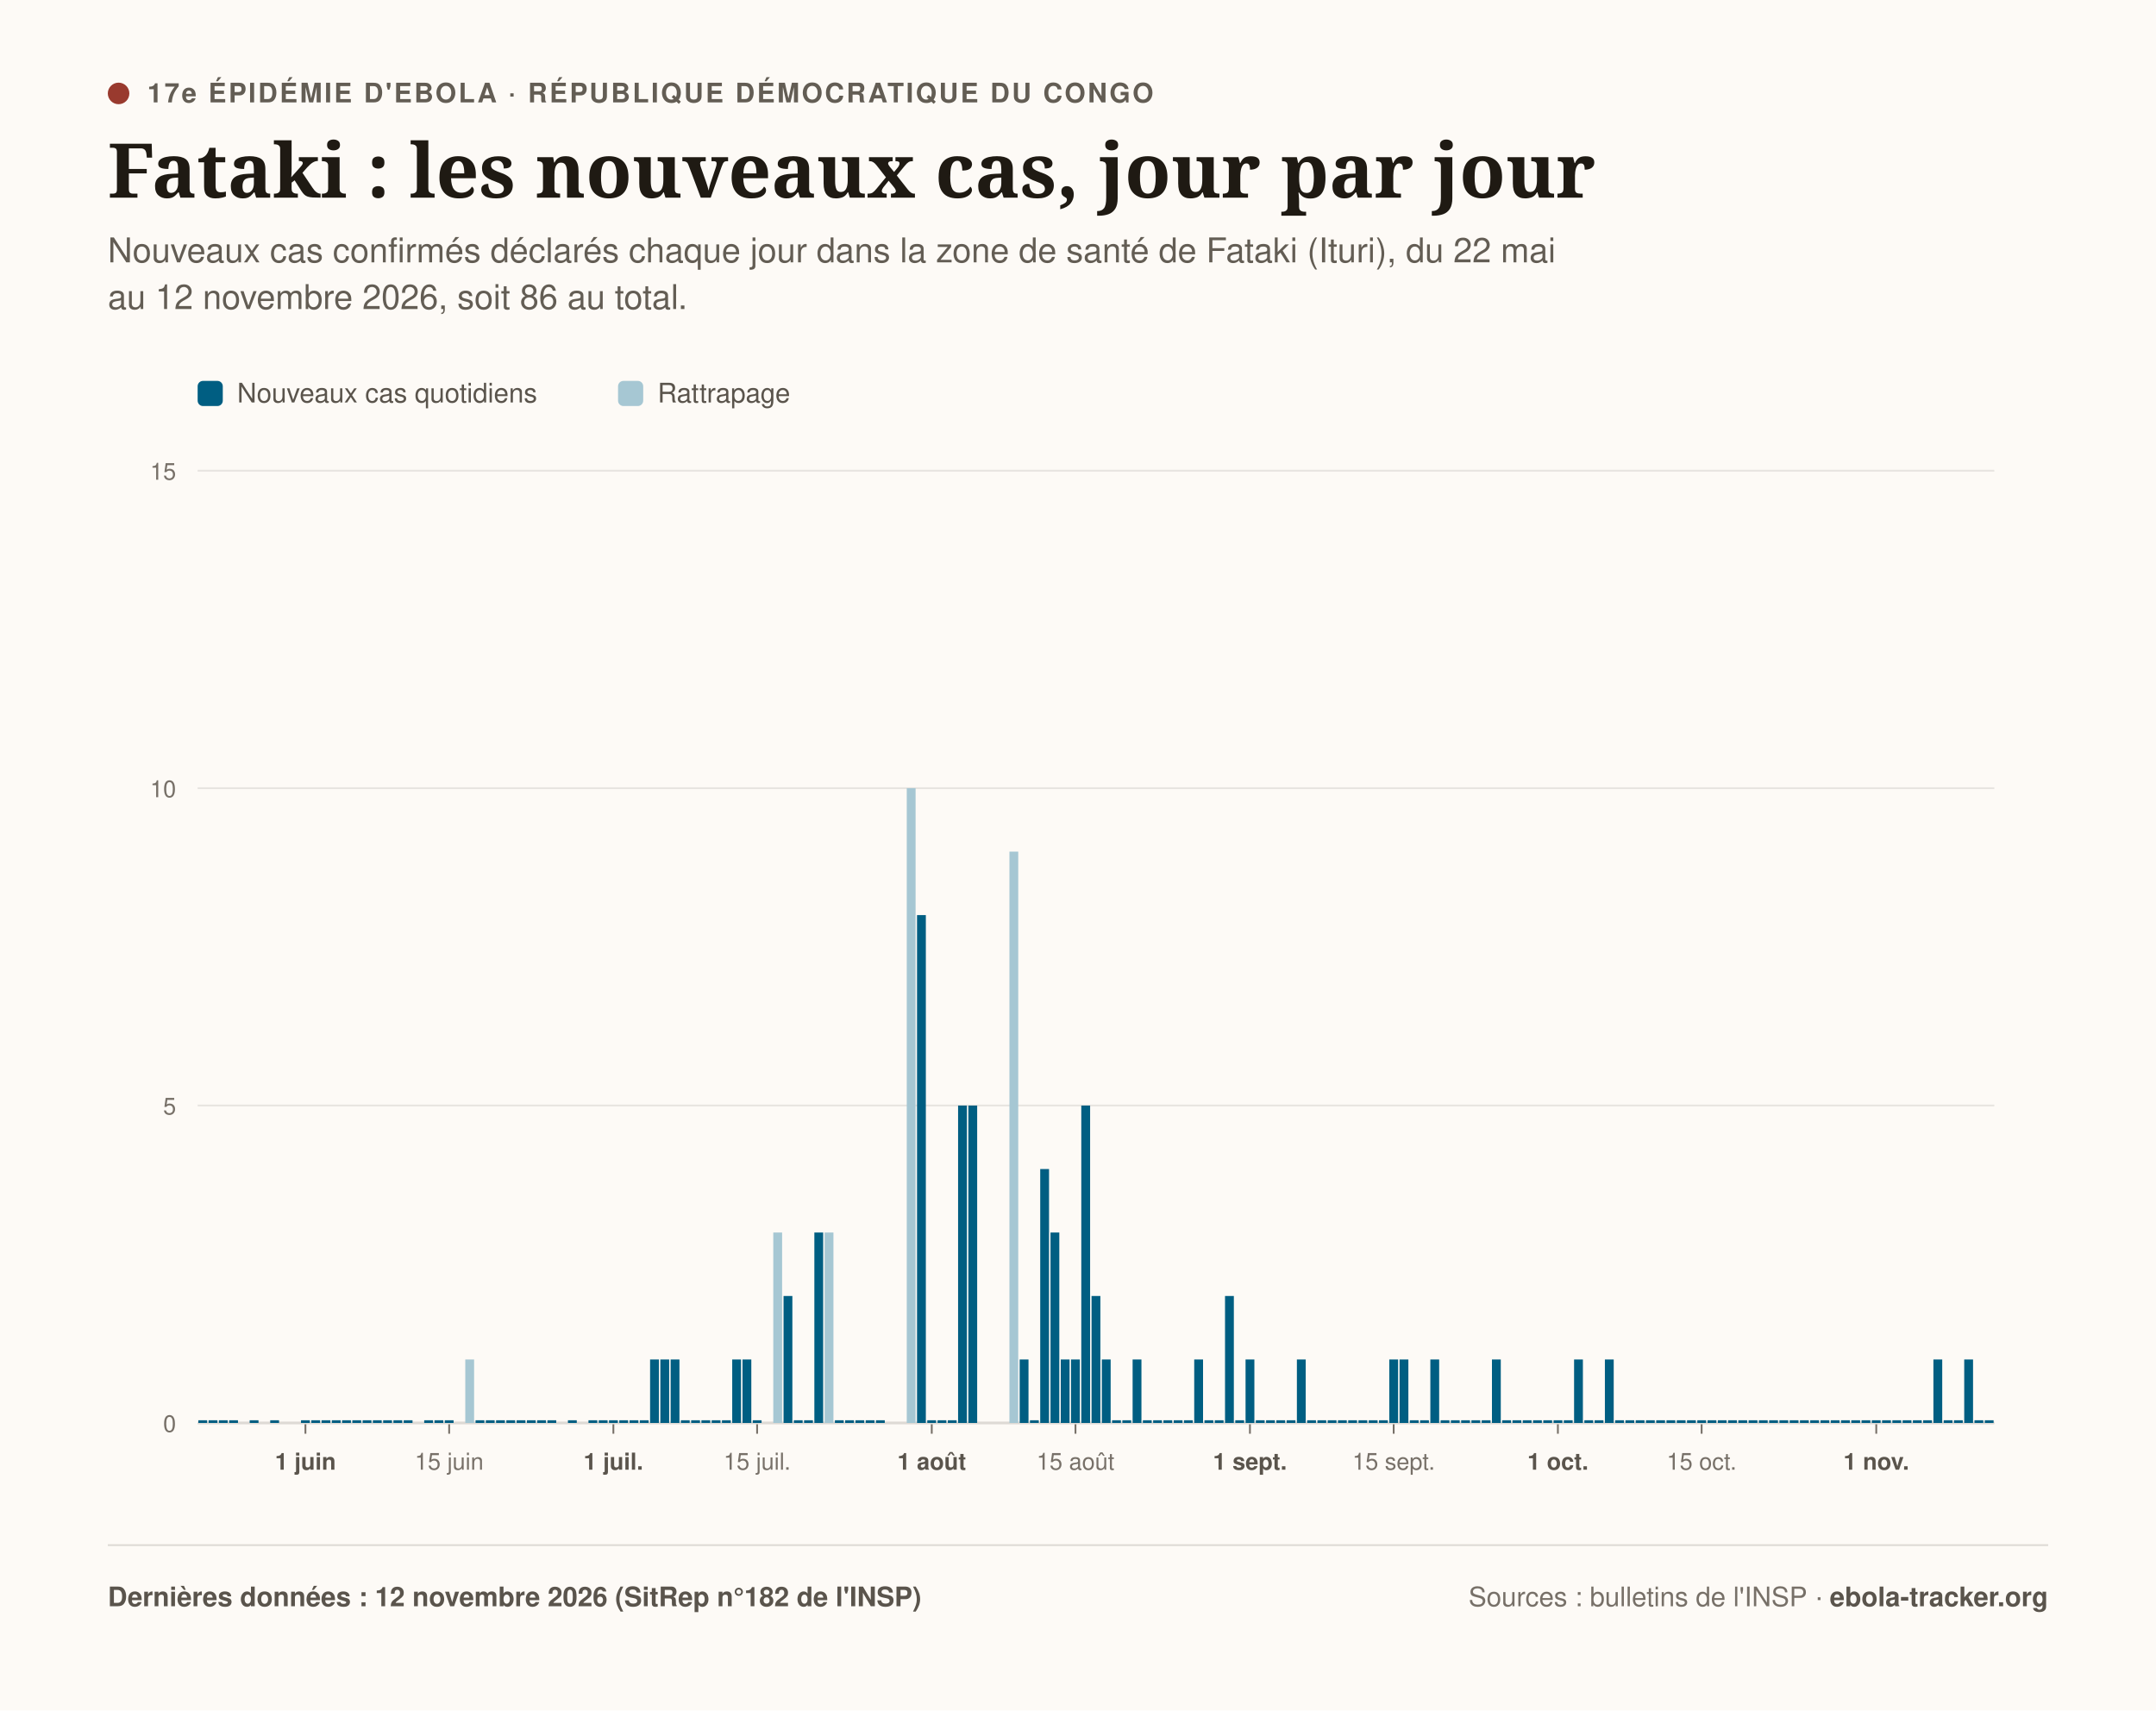
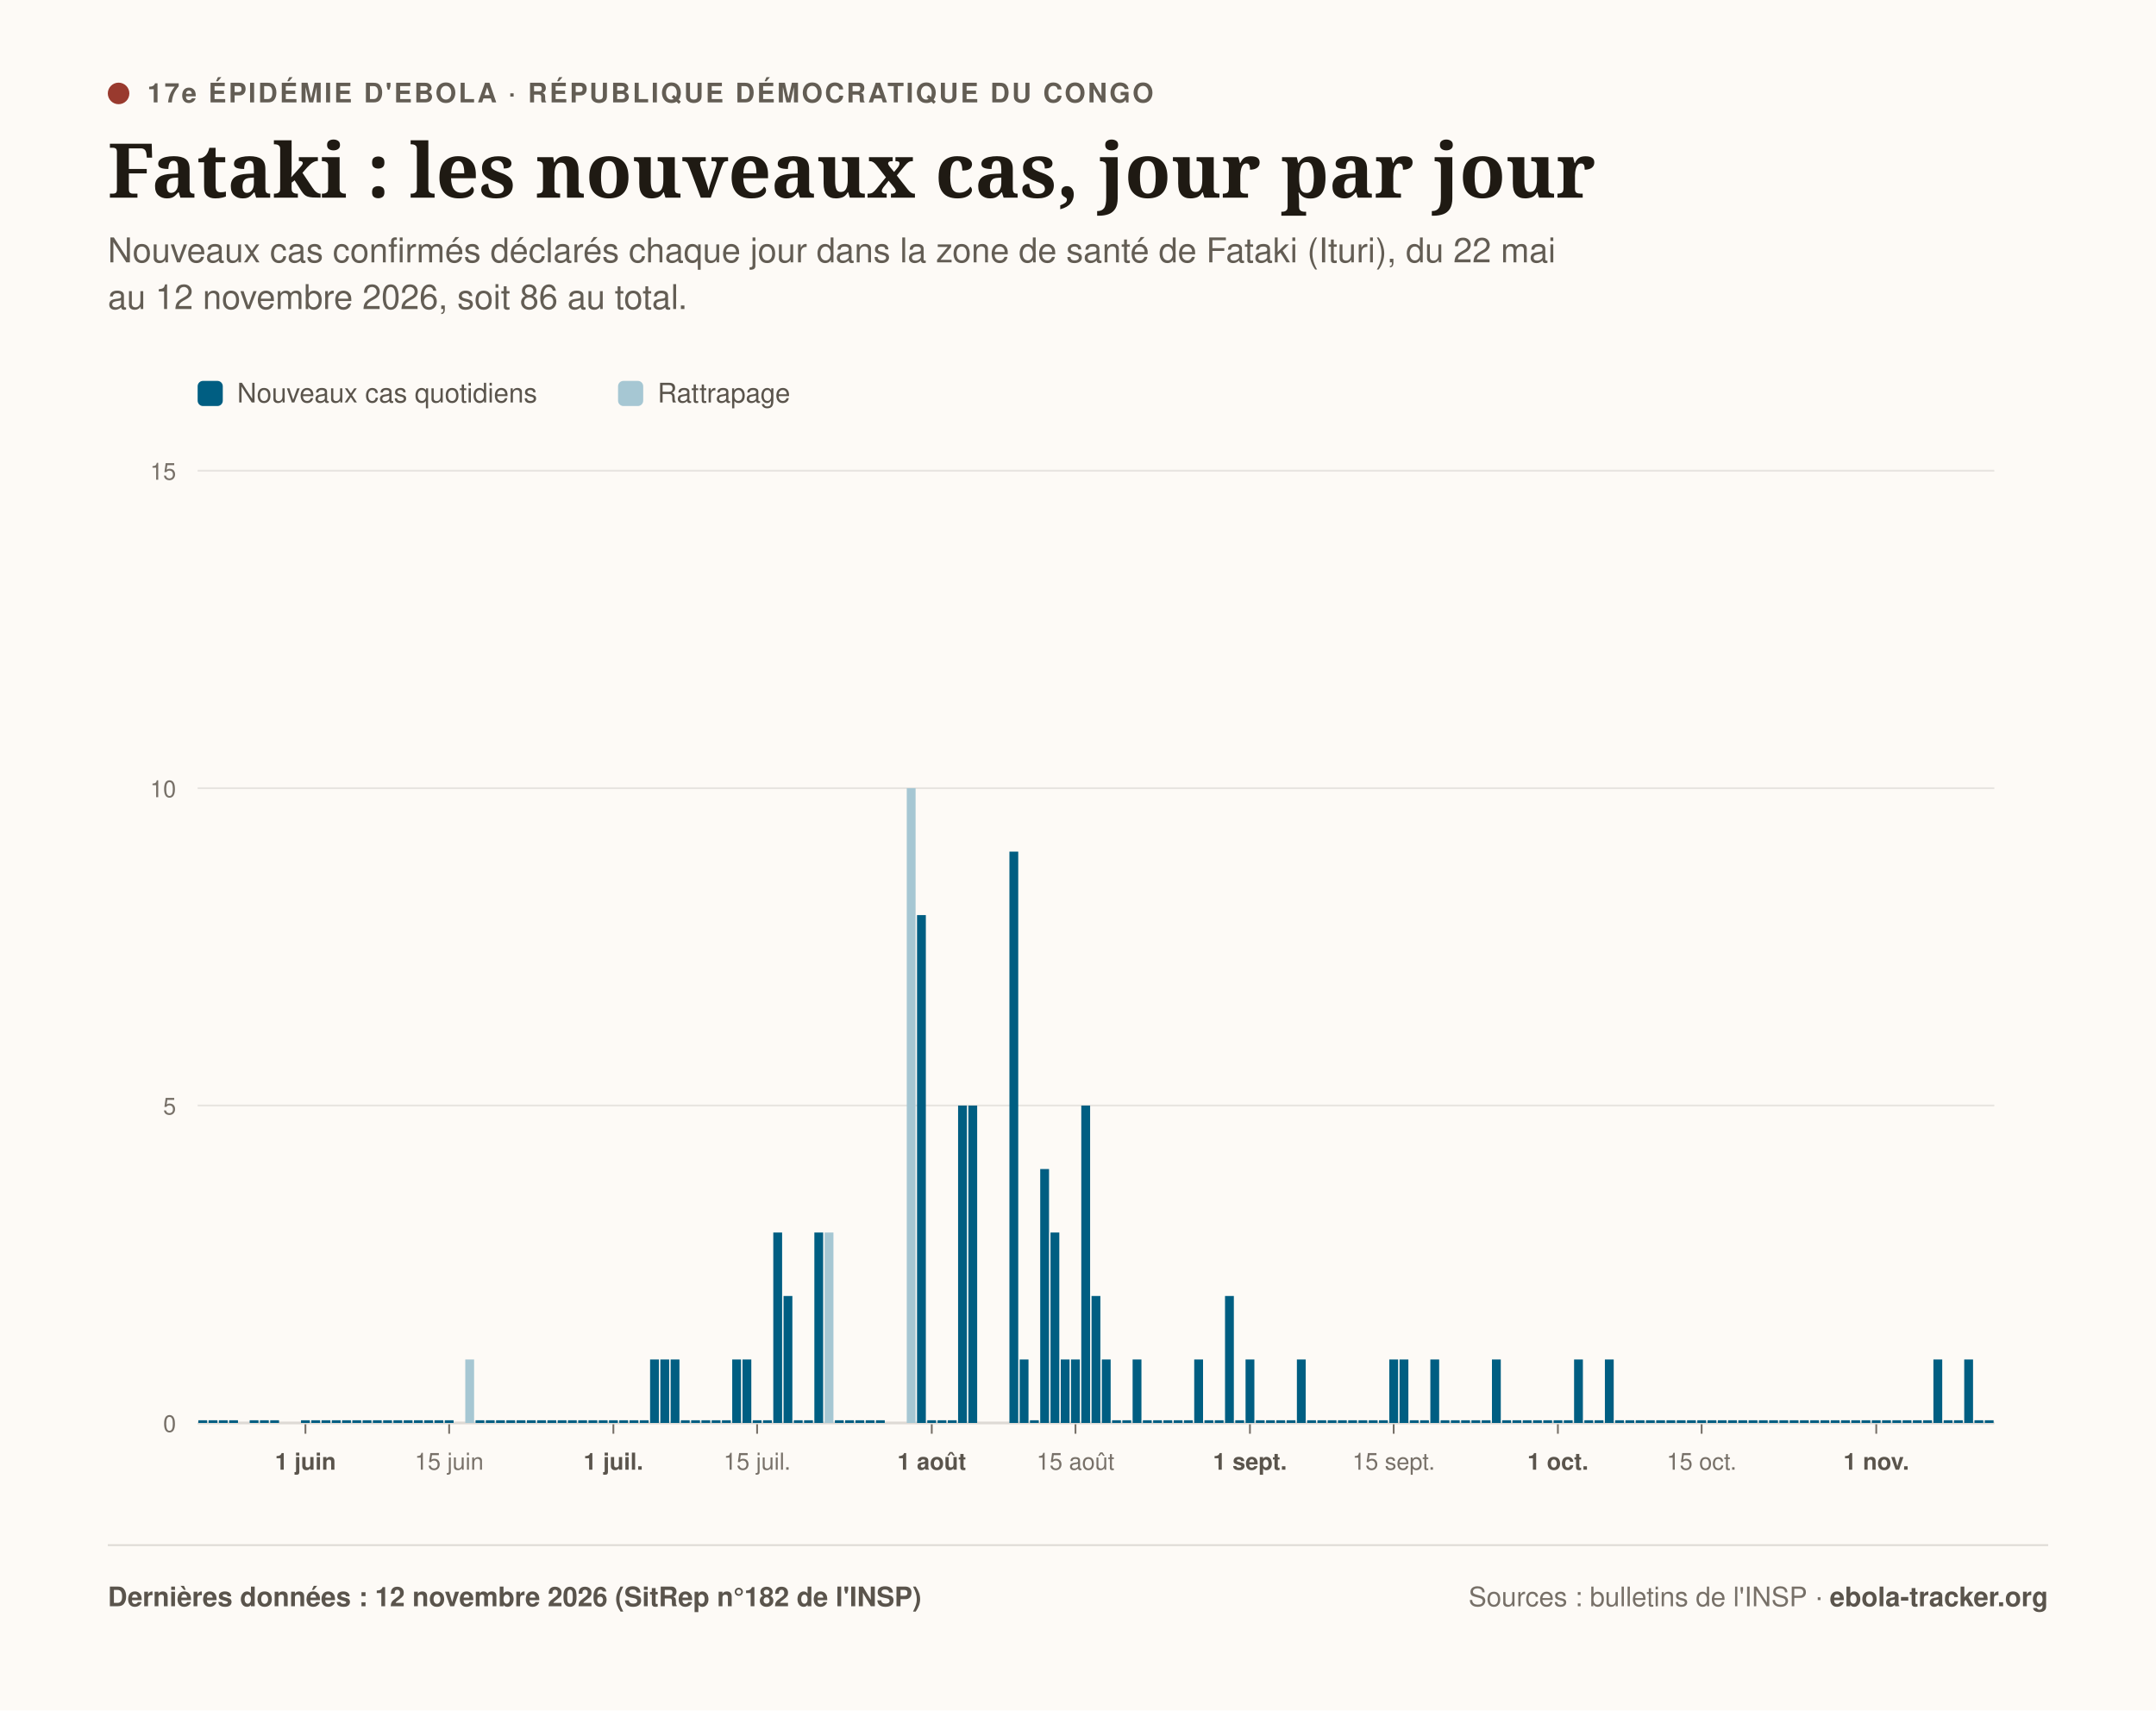
<svg xmlns="http://www.w3.org/2000/svg" viewBox="0 0 1200 952" role="img" aria-label="Fataki : les nouveaux cas, jour par jour. Nouveaux cas confirmés déclarés chaque jour dans la zone de santé de Fataki (Ituri), du 22 mai au 12 novembre 2026, soit 86 au total.">
  <rect width="1200" height="952" fill="#FDFAF6" />
  <circle cx="66" cy="52" r="6" fill="#993A2E" />
  <text x="82.0" y="57.0" font-family="'Public Sans',Helvetica,Arial,sans-serif" font-size="15" font-weight="700" fill="#635D54" text-anchor="start" letter-spacing=".08em">17e ÉPIDÉMIE D'EBOLA · RÉPUBLIQUE DÉMOCRATIQUE DU CONGO</text>
  <text x="60.0" y="110.0" font-family="'Source Serif 4',Georgia,serif" font-size="42" font-weight="600" fill="#1F1A13" text-anchor="start">Fataki : les nouveaux cas, jour par jour</text>
  <text x="60.0" y="146.0" font-family="'Public Sans',Helvetica,Arial,sans-serif" font-size="19" font-weight="400" fill="#635D54" text-anchor="start">Nouveaux cas confirmés déclarés chaque jour dans la zone de santé de Fataki (Ituri), du 22 mai</text>
  <text x="60.0" y="172.0" font-family="'Public Sans',Helvetica,Arial,sans-serif" font-size="19" font-weight="400" fill="#635D54" text-anchor="start">au 12 novembre 2026, soit 86 au total.</text>
  <rect x="110" y="212" width="14" height="14" rx="3" fill="#005E82" />
  <text x="132.0" y="224.0" font-family="'Public Sans',Helvetica,Arial,sans-serif" font-size="15" font-weight="400" fill="#5A544C" text-anchor="start">Nouveaux cas quotidiens</text>
  <rect x="344" y="212" width="14" height="14" rx="3" fill="#a6c7d3" />
  <text x="366.0" y="224.0" font-family="'Public Sans',Helvetica,Arial,sans-serif" font-size="15" font-weight="400" fill="#5A544C" text-anchor="start">Rattrapage</text>
  <line x1="110" x2="1110" y1="792.0" y2="792.0" stroke="#E7E4E0" />
  <text x="98.0" y="797.0" font-family="'Public Sans',Helvetica,Arial,sans-serif" font-size="13" font-weight="400" fill="#777068" text-anchor="end">0</text>
  <line x1="110" x2="1110" y1="615.3" y2="615.3" stroke="#E7E4E0" />
  <text x="98.0" y="620.3" font-family="'Public Sans',Helvetica,Arial,sans-serif" font-size="13" font-weight="400" fill="#777068" text-anchor="end">5</text>
  <line x1="110" x2="1110" y1="438.7" y2="438.7" stroke="#E7E4E0" />
  <text x="98.0" y="443.7" font-family="'Public Sans',Helvetica,Arial,sans-serif" font-size="13" font-weight="400" fill="#777068" text-anchor="end">10</text>
  <line x1="110" x2="1110" y1="262.0" y2="262.0" stroke="#E7E4E0" />
  <text x="98.0" y="267.0" font-family="'Public Sans',Helvetica,Arial,sans-serif" font-size="13" font-weight="400" fill="#777068" text-anchor="end">15</text>
  <line x1="170.0" x2="170.0" y1="792" y2="798" stroke="#777068" />
  <text x="170.0" y="818.0" font-family="'Public Sans',Helvetica,Arial,sans-serif" font-size="13" font-weight="600" fill="#5A544C" text-anchor="middle">1 juin</text>
  <line x1="250.0" x2="250.0" y1="792" y2="798" stroke="#777068" />
  <text x="250.0" y="818.0" font-family="'Public Sans',Helvetica,Arial,sans-serif" font-size="13" font-weight="400" fill="#777068" text-anchor="middle">15 juin</text>
  <line x1="341.4" x2="341.4" y1="792" y2="798" stroke="#777068" />
  <text x="341.4" y="818.0" font-family="'Public Sans',Helvetica,Arial,sans-serif" font-size="13" font-weight="600" fill="#5A544C" text-anchor="middle">1 juil.</text>
  <line x1="421.4" x2="421.4" y1="792" y2="798" stroke="#777068" />
  <text x="421.4" y="818.0" font-family="'Public Sans',Helvetica,Arial,sans-serif" font-size="13" font-weight="400" fill="#777068" text-anchor="middle">15 juil.</text>
  <line x1="518.6" x2="518.6" y1="792" y2="798" stroke="#777068" />
  <text x="518.6" y="818.0" font-family="'Public Sans',Helvetica,Arial,sans-serif" font-size="13" font-weight="600" fill="#5A544C" text-anchor="middle">1 août</text>
  <line x1="598.6" x2="598.6" y1="792" y2="798" stroke="#777068" />
  <text x="598.6" y="818.0" font-family="'Public Sans',Helvetica,Arial,sans-serif" font-size="13" font-weight="400" fill="#777068" text-anchor="middle">15 août</text>
  <line x1="695.7" x2="695.7" y1="792" y2="798" stroke="#777068" />
  <text x="695.7" y="818.0" font-family="'Public Sans',Helvetica,Arial,sans-serif" font-size="13" font-weight="600" fill="#5A544C" text-anchor="middle">1 sept.</text>
  <line x1="775.7" x2="775.7" y1="792" y2="798" stroke="#777068" />
  <text x="775.7" y="818.0" font-family="'Public Sans',Helvetica,Arial,sans-serif" font-size="13" font-weight="400" fill="#777068" text-anchor="middle">15 sept.</text>
  <line x1="867.1" x2="867.1" y1="792" y2="798" stroke="#777068" />
  <text x="867.1" y="818.0" font-family="'Public Sans',Helvetica,Arial,sans-serif" font-size="13" font-weight="600" fill="#5A544C" text-anchor="middle">1 oct.</text>
  <line x1="947.1" x2="947.1" y1="792" y2="798" stroke="#777068" />
  <text x="947.1" y="818.0" font-family="'Public Sans',Helvetica,Arial,sans-serif" font-size="13" font-weight="400" fill="#777068" text-anchor="middle">15 oct.</text>
  <line x1="1044.3" x2="1044.3" y1="792" y2="798" stroke="#777068" />
  <text x="1044.3" y="818.0" font-family="'Public Sans',Helvetica,Arial,sans-serif" font-size="13" font-weight="600" fill="#5A544C" text-anchor="middle">1 nov.</text>
  <line x1="110" x2="1110" y1="792" y2="792" stroke="#DEDAD5" stroke-width="1.5" />
  <rect x="110.40" y="790.50" width="4.91" height="1.50" fill="#005E82" />
  <rect x="116.11" y="790.50" width="4.91" height="1.50" fill="#005E82" />
  <rect x="121.83" y="790.50" width="4.91" height="1.50" fill="#005E82" />
  <rect x="127.54" y="790.50" width="4.91" height="1.50" fill="#005E82" />
  <rect x="138.97" y="790.50" width="4.91" height="1.50" fill="#005E82" />
+   <rect x="144.69" y="790.50" width="4.91" height="1.50" fill="#005E82" />
  <rect x="150.40" y="790.50" width="4.91" height="1.50" fill="#005E82" />
  <rect x="167.54" y="790.50" width="4.91" height="1.50" fill="#005E82" />
  <rect x="173.26" y="790.50" width="4.91" height="1.50" fill="#005E82" />
  <rect x="178.97" y="790.50" width="4.91" height="1.50" fill="#005E82" />
  <rect x="184.69" y="790.50" width="4.91" height="1.50" fill="#005E82" />
  <rect x="190.40" y="790.50" width="4.91" height="1.50" fill="#005E82" />
  <rect x="196.11" y="790.50" width="4.91" height="1.50" fill="#005E82" />
  <rect x="201.83" y="790.50" width="4.91" height="1.50" fill="#005E82" />
  <rect x="207.54" y="790.50" width="4.91" height="1.50" fill="#005E82" />
  <rect x="213.26" y="790.50" width="4.91" height="1.50" fill="#005E82" />
  <rect x="218.97" y="790.50" width="4.91" height="1.50" fill="#005E82" />
  <rect x="224.69" y="790.50" width="4.91" height="1.50" fill="#005E82" />
+   <rect x="230.40" y="790.50" width="4.91" height="1.50" fill="#005E82" />
  <rect x="236.11" y="790.50" width="4.91" height="1.50" fill="#005E82" />
  <rect x="241.83" y="790.50" width="4.91" height="1.50" fill="#005E82" />
  <rect x="247.54" y="790.50" width="4.91" height="1.50" fill="#005E82" />
  <rect x="258.97" y="756.67" width="4.91" height="35.33" fill="#a6c7d3" />
  <rect x="264.69" y="790.50" width="4.91" height="1.50" fill="#005E82" />
  <rect x="270.40" y="790.50" width="4.91" height="1.50" fill="#005E82" />
  <rect x="276.11" y="790.50" width="4.91" height="1.50" fill="#005E82" />
  <rect x="281.83" y="790.50" width="4.91" height="1.50" fill="#005E82" />
  <rect x="287.54" y="790.50" width="4.91" height="1.50" fill="#005E82" />
  <rect x="293.26" y="790.50" width="4.91" height="1.50" fill="#005E82" />
  <rect x="298.97" y="790.50" width="4.91" height="1.50" fill="#005E82" />
  <rect x="304.69" y="790.50" width="4.91" height="1.50" fill="#005E82" />
+   <rect x="310.40" y="790.50" width="4.91" height="1.50" fill="#005E82" />
  <rect x="316.11" y="790.50" width="4.91" height="1.50" fill="#005E82" />
+   <rect x="321.83" y="790.50" width="4.91" height="1.50" fill="#005E82" />
  <rect x="327.54" y="790.50" width="4.91" height="1.50" fill="#005E82" />
  <rect x="333.26" y="790.50" width="4.91" height="1.50" fill="#005E82" />
  <rect x="338.97" y="790.50" width="4.91" height="1.50" fill="#005E82" />
  <rect x="344.69" y="790.50" width="4.91" height="1.50" fill="#005E82" />
  <rect x="350.40" y="790.50" width="4.91" height="1.50" fill="#005E82" />
  <rect x="356.11" y="790.50" width="4.91" height="1.50" fill="#005E82" />
  <rect x="361.83" y="756.67" width="4.91" height="35.33" fill="#005E82" />
  <rect x="367.54" y="756.67" width="4.91" height="35.33" fill="#005E82" />
  <rect x="373.26" y="756.67" width="4.91" height="35.33" fill="#005E82" />
  <rect x="378.97" y="790.50" width="4.91" height="1.50" fill="#005E82" />
  <rect x="384.69" y="790.50" width="4.91" height="1.50" fill="#005E82" />
  <rect x="390.40" y="790.50" width="4.91" height="1.50" fill="#005E82" />
  <rect x="396.11" y="790.50" width="4.91" height="1.50" fill="#005E82" />
  <rect x="401.83" y="790.50" width="4.91" height="1.50" fill="#005E82" />
  <rect x="407.54" y="756.67" width="4.91" height="35.33" fill="#005E82" />
  <rect x="413.26" y="756.67" width="4.91" height="35.33" fill="#005E82" />
  <rect x="418.97" y="790.50" width="4.91" height="1.50" fill="#005E82" />
-   <rect x="430.40" y="686.00" width="4.91" height="106.00" fill="#a6c7d3" />
+   <rect x="424.69" y="790.50" width="4.91" height="1.50" fill="#005E82" />
+   <rect x="430.40" y="686.00" width="4.91" height="106.00" fill="#005E82" />
  <rect x="436.11" y="721.33" width="4.91" height="70.67" fill="#005E82" />
  <rect x="441.83" y="790.50" width="4.91" height="1.50" fill="#005E82" />
  <rect x="447.54" y="790.50" width="4.91" height="1.50" fill="#005E82" />
  <rect x="453.26" y="686.00" width="4.91" height="106.00" fill="#005E82" />
  <rect x="458.97" y="686.00" width="4.91" height="106.00" fill="#a6c7d3" />
  <rect x="464.69" y="790.50" width="4.91" height="1.50" fill="#005E82" />
  <rect x="470.40" y="790.50" width="4.91" height="1.50" fill="#005E82" />
  <rect x="476.11" y="790.50" width="4.91" height="1.50" fill="#005E82" />
  <rect x="481.83" y="790.50" width="4.91" height="1.50" fill="#005E82" />
  <rect x="487.54" y="790.50" width="4.91" height="1.50" fill="#005E82" />
  <rect x="504.69" y="438.67" width="4.91" height="353.33" fill="#a6c7d3" />
  <rect x="510.40" y="509.33" width="4.91" height="282.67" fill="#005E82" />
  <rect x="516.11" y="790.50" width="4.91" height="1.50" fill="#005E82" />
  <rect x="521.83" y="790.50" width="4.91" height="1.50" fill="#005E82" />
  <rect x="527.54" y="790.50" width="4.91" height="1.50" fill="#005E82" />
  <rect x="533.26" y="615.33" width="4.91" height="176.67" fill="#005E82" />
  <rect x="538.97" y="615.33" width="4.91" height="176.67" fill="#005E82" />
-   <rect x="561.83" y="474.00" width="4.91" height="318.00" fill="#a6c7d3" />
+   <rect x="561.83" y="474.00" width="4.91" height="318.00" fill="#005E82" />
  <rect x="567.54" y="756.67" width="4.91" height="35.33" fill="#005E82" />
  <rect x="573.26" y="790.50" width="4.91" height="1.50" fill="#005E82" />
  <rect x="578.97" y="650.67" width="4.91" height="141.33" fill="#005E82" />
  <rect x="584.69" y="686.00" width="4.91" height="106.00" fill="#005E82" />
  <rect x="590.40" y="756.67" width="4.91" height="35.33" fill="#005E82" />
  <rect x="596.11" y="756.67" width="4.91" height="35.33" fill="#005E82" />
  <rect x="601.83" y="615.33" width="4.91" height="176.67" fill="#005E82" />
  <rect x="607.54" y="721.33" width="4.91" height="70.67" fill="#005E82" />
  <rect x="613.26" y="756.67" width="4.91" height="35.33" fill="#005E82" />
  <rect x="618.97" y="790.50" width="4.91" height="1.50" fill="#005E82" />
  <rect x="624.69" y="790.50" width="4.91" height="1.50" fill="#005E82" />
  <rect x="630.40" y="756.67" width="4.91" height="35.33" fill="#005E82" />
  <rect x="636.11" y="790.50" width="4.91" height="1.50" fill="#005E82" />
  <rect x="641.83" y="790.50" width="4.91" height="1.50" fill="#005E82" />
  <rect x="647.54" y="790.50" width="4.91" height="1.50" fill="#005E82" />
  <rect x="653.26" y="790.50" width="4.91" height="1.50" fill="#005E82" />
  <rect x="658.97" y="790.50" width="4.91" height="1.50" fill="#005E82" />
  <rect x="664.69" y="756.67" width="4.91" height="35.33" fill="#005E82" />
  <rect x="670.40" y="790.50" width="4.91" height="1.50" fill="#005E82" />
  <rect x="676.11" y="790.50" width="4.91" height="1.50" fill="#005E82" />
  <rect x="681.83" y="721.33" width="4.91" height="70.67" fill="#005E82" />
  <rect x="687.54" y="790.50" width="4.91" height="1.50" fill="#005E82" />
  <rect x="693.26" y="756.67" width="4.91" height="35.33" fill="#005E82" />
  <rect x="698.97" y="790.50" width="4.91" height="1.50" fill="#005E82" />
  <rect x="704.69" y="790.50" width="4.91" height="1.50" fill="#005E82" />
  <rect x="710.40" y="790.50" width="4.91" height="1.50" fill="#005E82" />
  <rect x="716.11" y="790.50" width="4.91" height="1.50" fill="#005E82" />
  <rect x="721.83" y="756.67" width="4.91" height="35.33" fill="#005E82" />
  <rect x="727.54" y="790.50" width="4.91" height="1.50" fill="#005E82" />
  <rect x="733.26" y="790.50" width="4.91" height="1.50" fill="#005E82" />
  <rect x="738.97" y="790.50" width="4.91" height="1.50" fill="#005E82" />
  <rect x="744.69" y="790.50" width="4.91" height="1.50" fill="#005E82" />
  <rect x="750.40" y="790.50" width="4.91" height="1.50" fill="#005E82" />
  <rect x="756.11" y="790.50" width="4.91" height="1.50" fill="#005E82" />
  <rect x="761.83" y="790.50" width="4.91" height="1.50" fill="#005E82" />
  <rect x="767.54" y="790.50" width="4.91" height="1.50" fill="#005E82" />
  <rect x="773.26" y="756.67" width="4.91" height="35.33" fill="#005E82" />
  <rect x="778.97" y="756.67" width="4.91" height="35.33" fill="#005E82" />
  <rect x="784.69" y="790.50" width="4.91" height="1.50" fill="#005E82" />
  <rect x="790.40" y="790.50" width="4.91" height="1.50" fill="#005E82" />
  <rect x="796.11" y="756.67" width="4.91" height="35.33" fill="#005E82" />
  <rect x="801.83" y="790.50" width="4.91" height="1.50" fill="#005E82" />
  <rect x="807.54" y="790.50" width="4.91" height="1.50" fill="#005E82" />
  <rect x="813.26" y="790.50" width="4.91" height="1.50" fill="#005E82" />
  <rect x="818.97" y="790.50" width="4.91" height="1.50" fill="#005E82" />
  <rect x="824.69" y="790.50" width="4.91" height="1.50" fill="#005E82" />
  <rect x="830.40" y="756.67" width="4.91" height="35.33" fill="#005E82" />
  <rect x="836.11" y="790.50" width="4.91" height="1.50" fill="#005E82" />
  <rect x="841.83" y="790.50" width="4.91" height="1.50" fill="#005E82" />
  <rect x="847.54" y="790.50" width="4.91" height="1.50" fill="#005E82" />
  <rect x="853.26" y="790.50" width="4.91" height="1.50" fill="#005E82" />
  <rect x="858.97" y="790.50" width="4.91" height="1.50" fill="#005E82" />
  <rect x="864.69" y="790.50" width="4.91" height="1.50" fill="#005E82" />
  <rect x="870.40" y="790.50" width="4.91" height="1.50" fill="#005E82" />
  <rect x="876.11" y="756.67" width="4.91" height="35.33" fill="#005E82" />
  <rect x="881.83" y="790.50" width="4.91" height="1.50" fill="#005E82" />
  <rect x="887.54" y="790.50" width="4.91" height="1.50" fill="#005E82" />
  <rect x="893.26" y="756.67" width="4.91" height="35.33" fill="#005E82" />
  <rect x="898.97" y="790.50" width="4.91" height="1.50" fill="#005E82" />
  <rect x="904.69" y="790.50" width="4.91" height="1.50" fill="#005E82" />
  <rect x="910.40" y="790.50" width="4.91" height="1.50" fill="#005E82" />
  <rect x="916.11" y="790.50" width="4.91" height="1.50" fill="#005E82" />
  <rect x="921.83" y="790.50" width="4.91" height="1.50" fill="#005E82" />
  <rect x="927.54" y="790.50" width="4.91" height="1.50" fill="#005E82" />
  <rect x="933.26" y="790.50" width="4.91" height="1.50" fill="#005E82" />
  <rect x="938.97" y="790.50" width="4.91" height="1.50" fill="#005E82" />
  <rect x="944.69" y="790.50" width="4.91" height="1.50" fill="#005E82" />
  <rect x="950.40" y="790.50" width="4.91" height="1.50" fill="#005E82" />
  <rect x="956.11" y="790.50" width="4.91" height="1.50" fill="#005E82" />
  <rect x="961.83" y="790.50" width="4.91" height="1.50" fill="#005E82" />
  <rect x="967.54" y="790.50" width="4.91" height="1.50" fill="#005E82" />
  <rect x="973.26" y="790.50" width="4.91" height="1.50" fill="#005E82" />
  <rect x="978.97" y="790.50" width="4.91" height="1.50" fill="#005E82" />
  <rect x="984.69" y="790.50" width="4.91" height="1.50" fill="#005E82" />
  <rect x="990.40" y="790.50" width="4.91" height="1.50" fill="#005E82" />
  <rect x="996.11" y="790.50" width="4.91" height="1.50" fill="#005E82" />
  <rect x="1001.83" y="790.50" width="4.91" height="1.50" fill="#005E82" />
  <rect x="1007.54" y="790.50" width="4.91" height="1.50" fill="#005E82" />
  <rect x="1013.26" y="790.50" width="4.91" height="1.50" fill="#005E82" />
  <rect x="1018.97" y="790.50" width="4.91" height="1.50" fill="#005E82" />
  <rect x="1024.69" y="790.50" width="4.91" height="1.50" fill="#005E82" />
  <rect x="1030.40" y="790.50" width="4.91" height="1.50" fill="#005E82" />
  <rect x="1036.11" y="790.50" width="4.91" height="1.50" fill="#005E82" />
  <rect x="1041.83" y="790.50" width="4.91" height="1.50" fill="#005E82" />
  <rect x="1047.54" y="790.50" width="4.91" height="1.50" fill="#005E82" />
  <rect x="1053.26" y="790.50" width="4.91" height="1.50" fill="#005E82" />
  <rect x="1058.97" y="790.50" width="4.91" height="1.50" fill="#005E82" />
  <rect x="1064.69" y="790.50" width="4.91" height="1.50" fill="#005E82" />
  <rect x="1070.40" y="790.50" width="4.91" height="1.50" fill="#005E82" />
  <rect x="1076.11" y="756.67" width="4.91" height="35.33" fill="#005E82" />
  <rect x="1081.83" y="790.50" width="4.91" height="1.50" fill="#005E82" />
  <rect x="1087.54" y="790.50" width="4.91" height="1.50" fill="#005E82" />
  <rect x="1093.26" y="756.67" width="4.91" height="35.33" fill="#005E82" />
  <rect x="1098.97" y="790.50" width="4.91" height="1.50" fill="#005E82" />
  <rect x="1104.69" y="790.50" width="4.91" height="1.50" fill="#005E82" />
  <line x1="60" x2="1140" y1="860" y2="860" stroke="#DEDAD5" />
  <text x="60.0" y="894.0" font-family="'Public Sans',Helvetica,Arial,sans-serif" font-size="15" font-weight="600" fill="#5A544C" text-anchor="start">Dernières données : 12 novembre 2026 (SitRep n°182 de l'INSP)</text>
  <text x="1140" y="894" text-anchor="end" font-family="'Public Sans',Helvetica,Arial,sans-serif" font-size="15" fill="#777068">Sources : bulletins de l'INSP · <tspan font-weight="700" fill="#5A544C">ebola-tracker.org</tspan>
  </text>
</svg>
